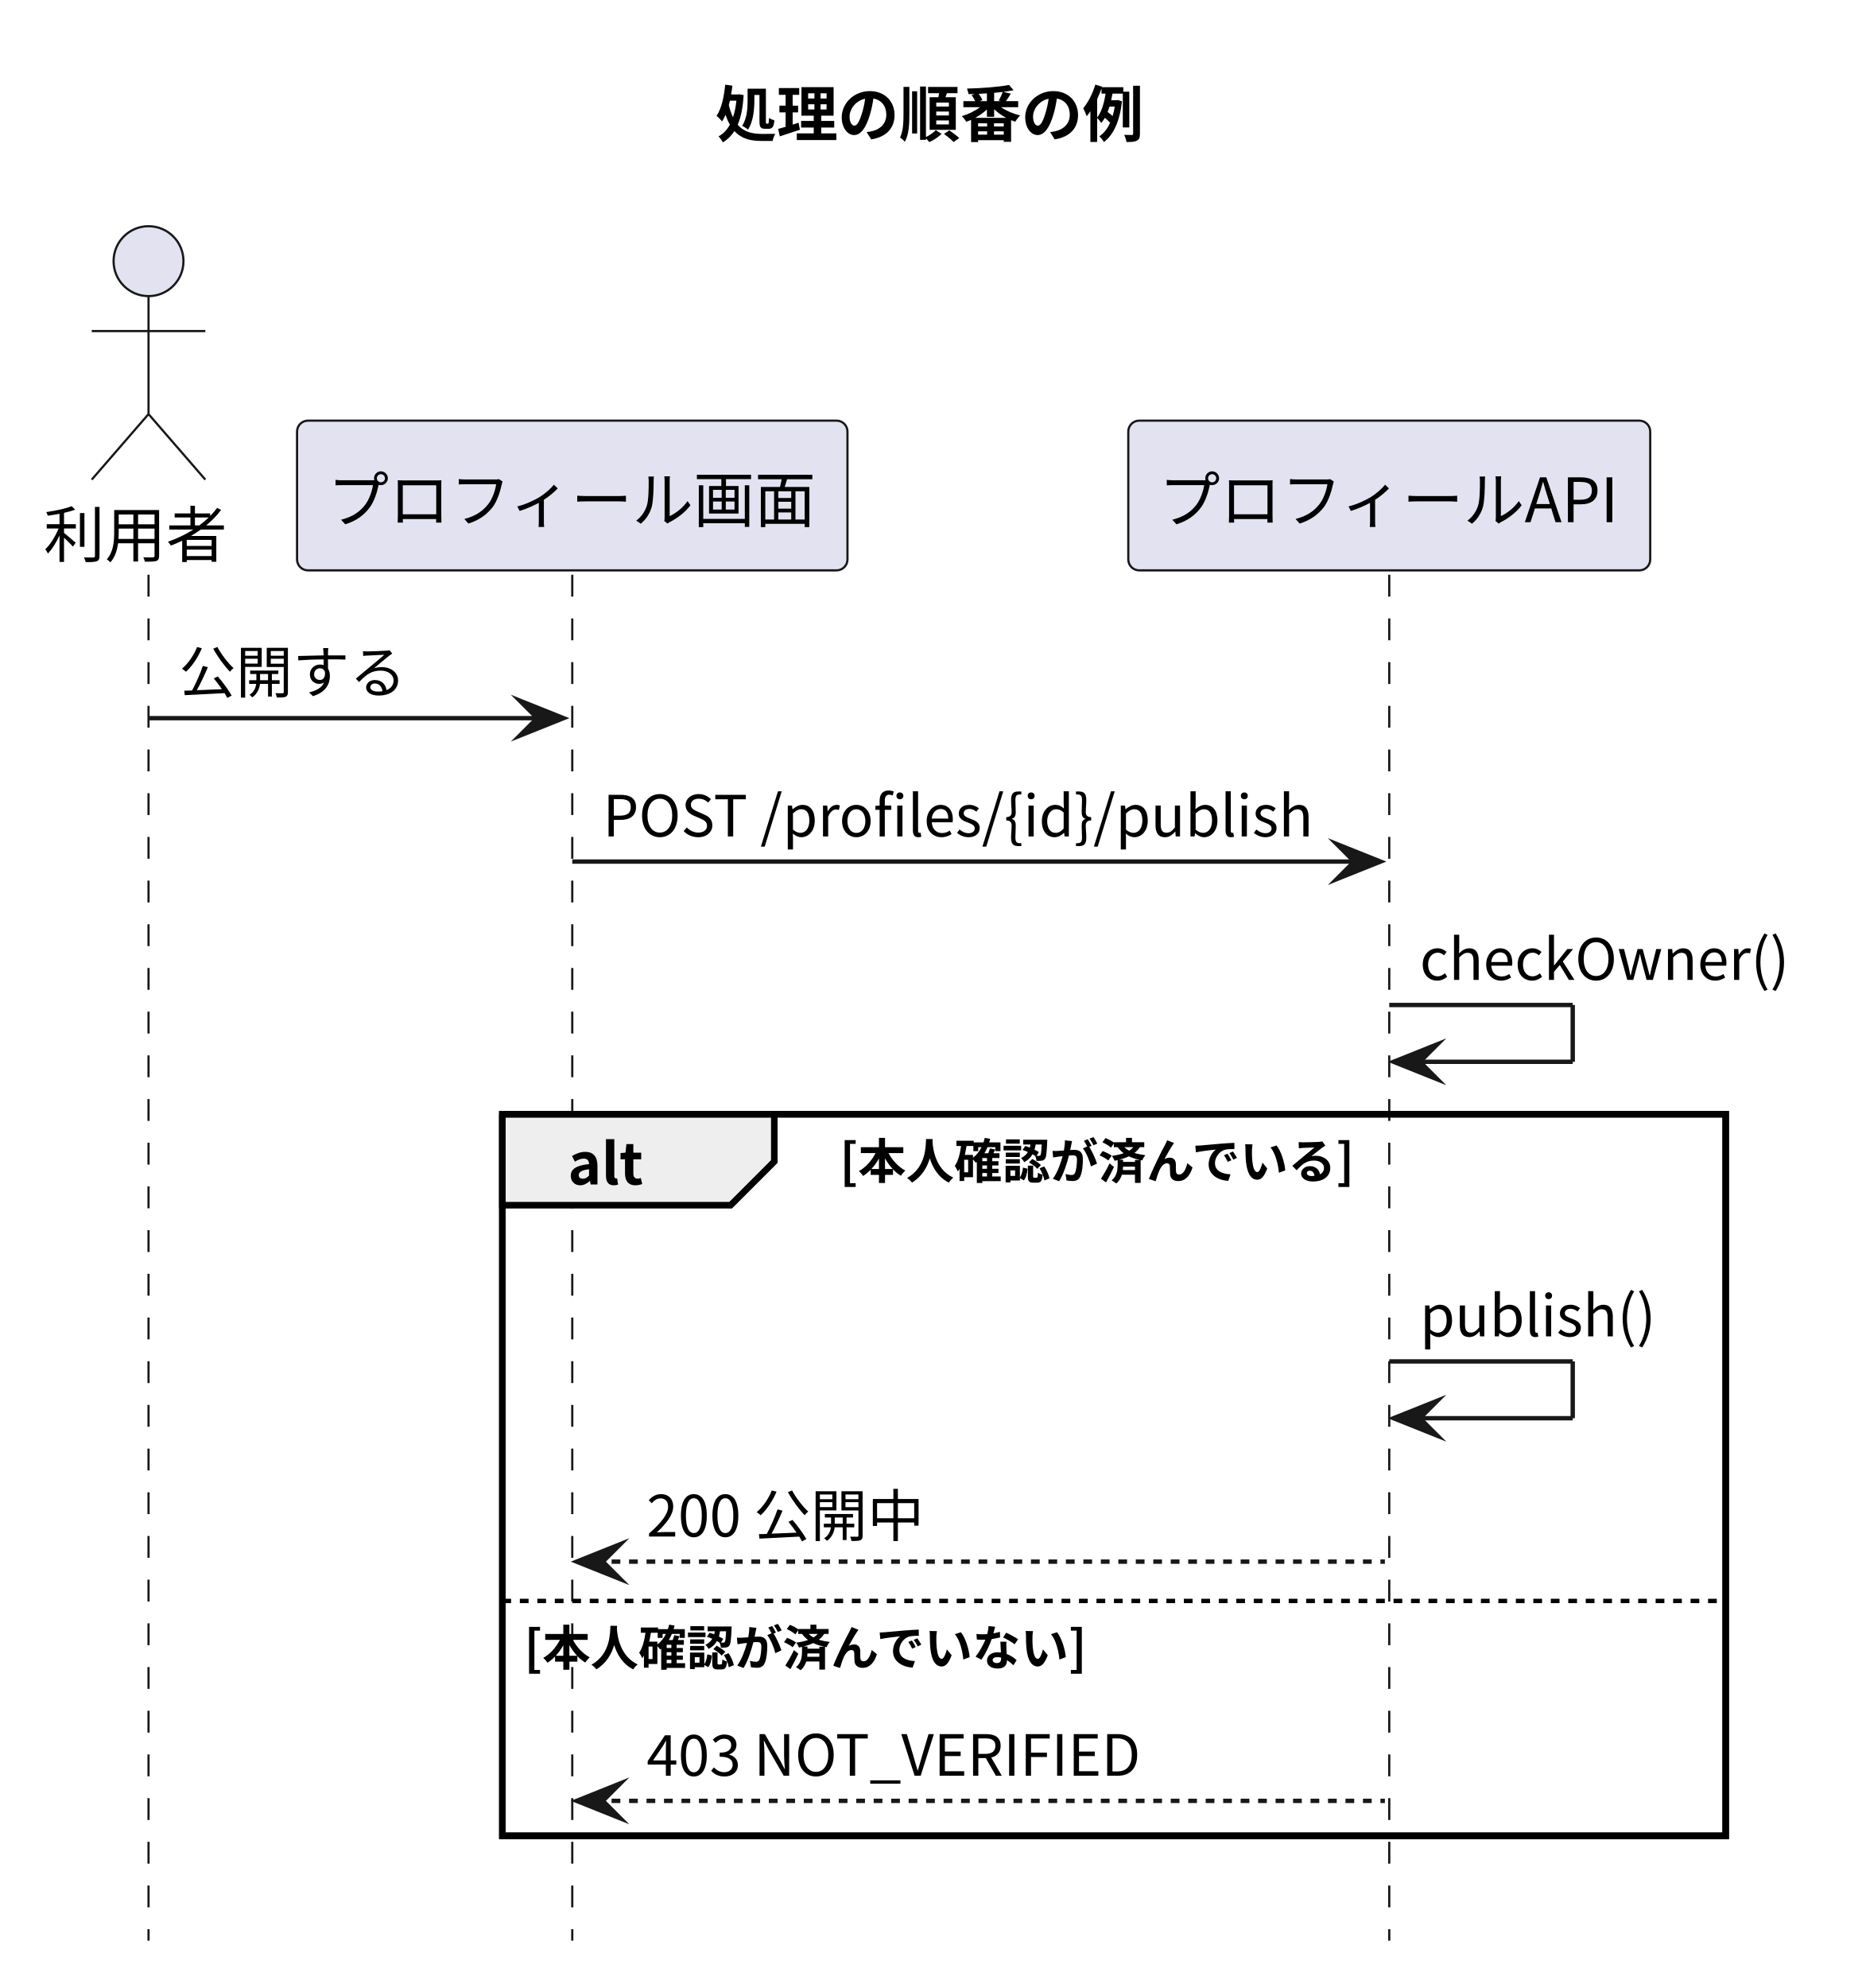
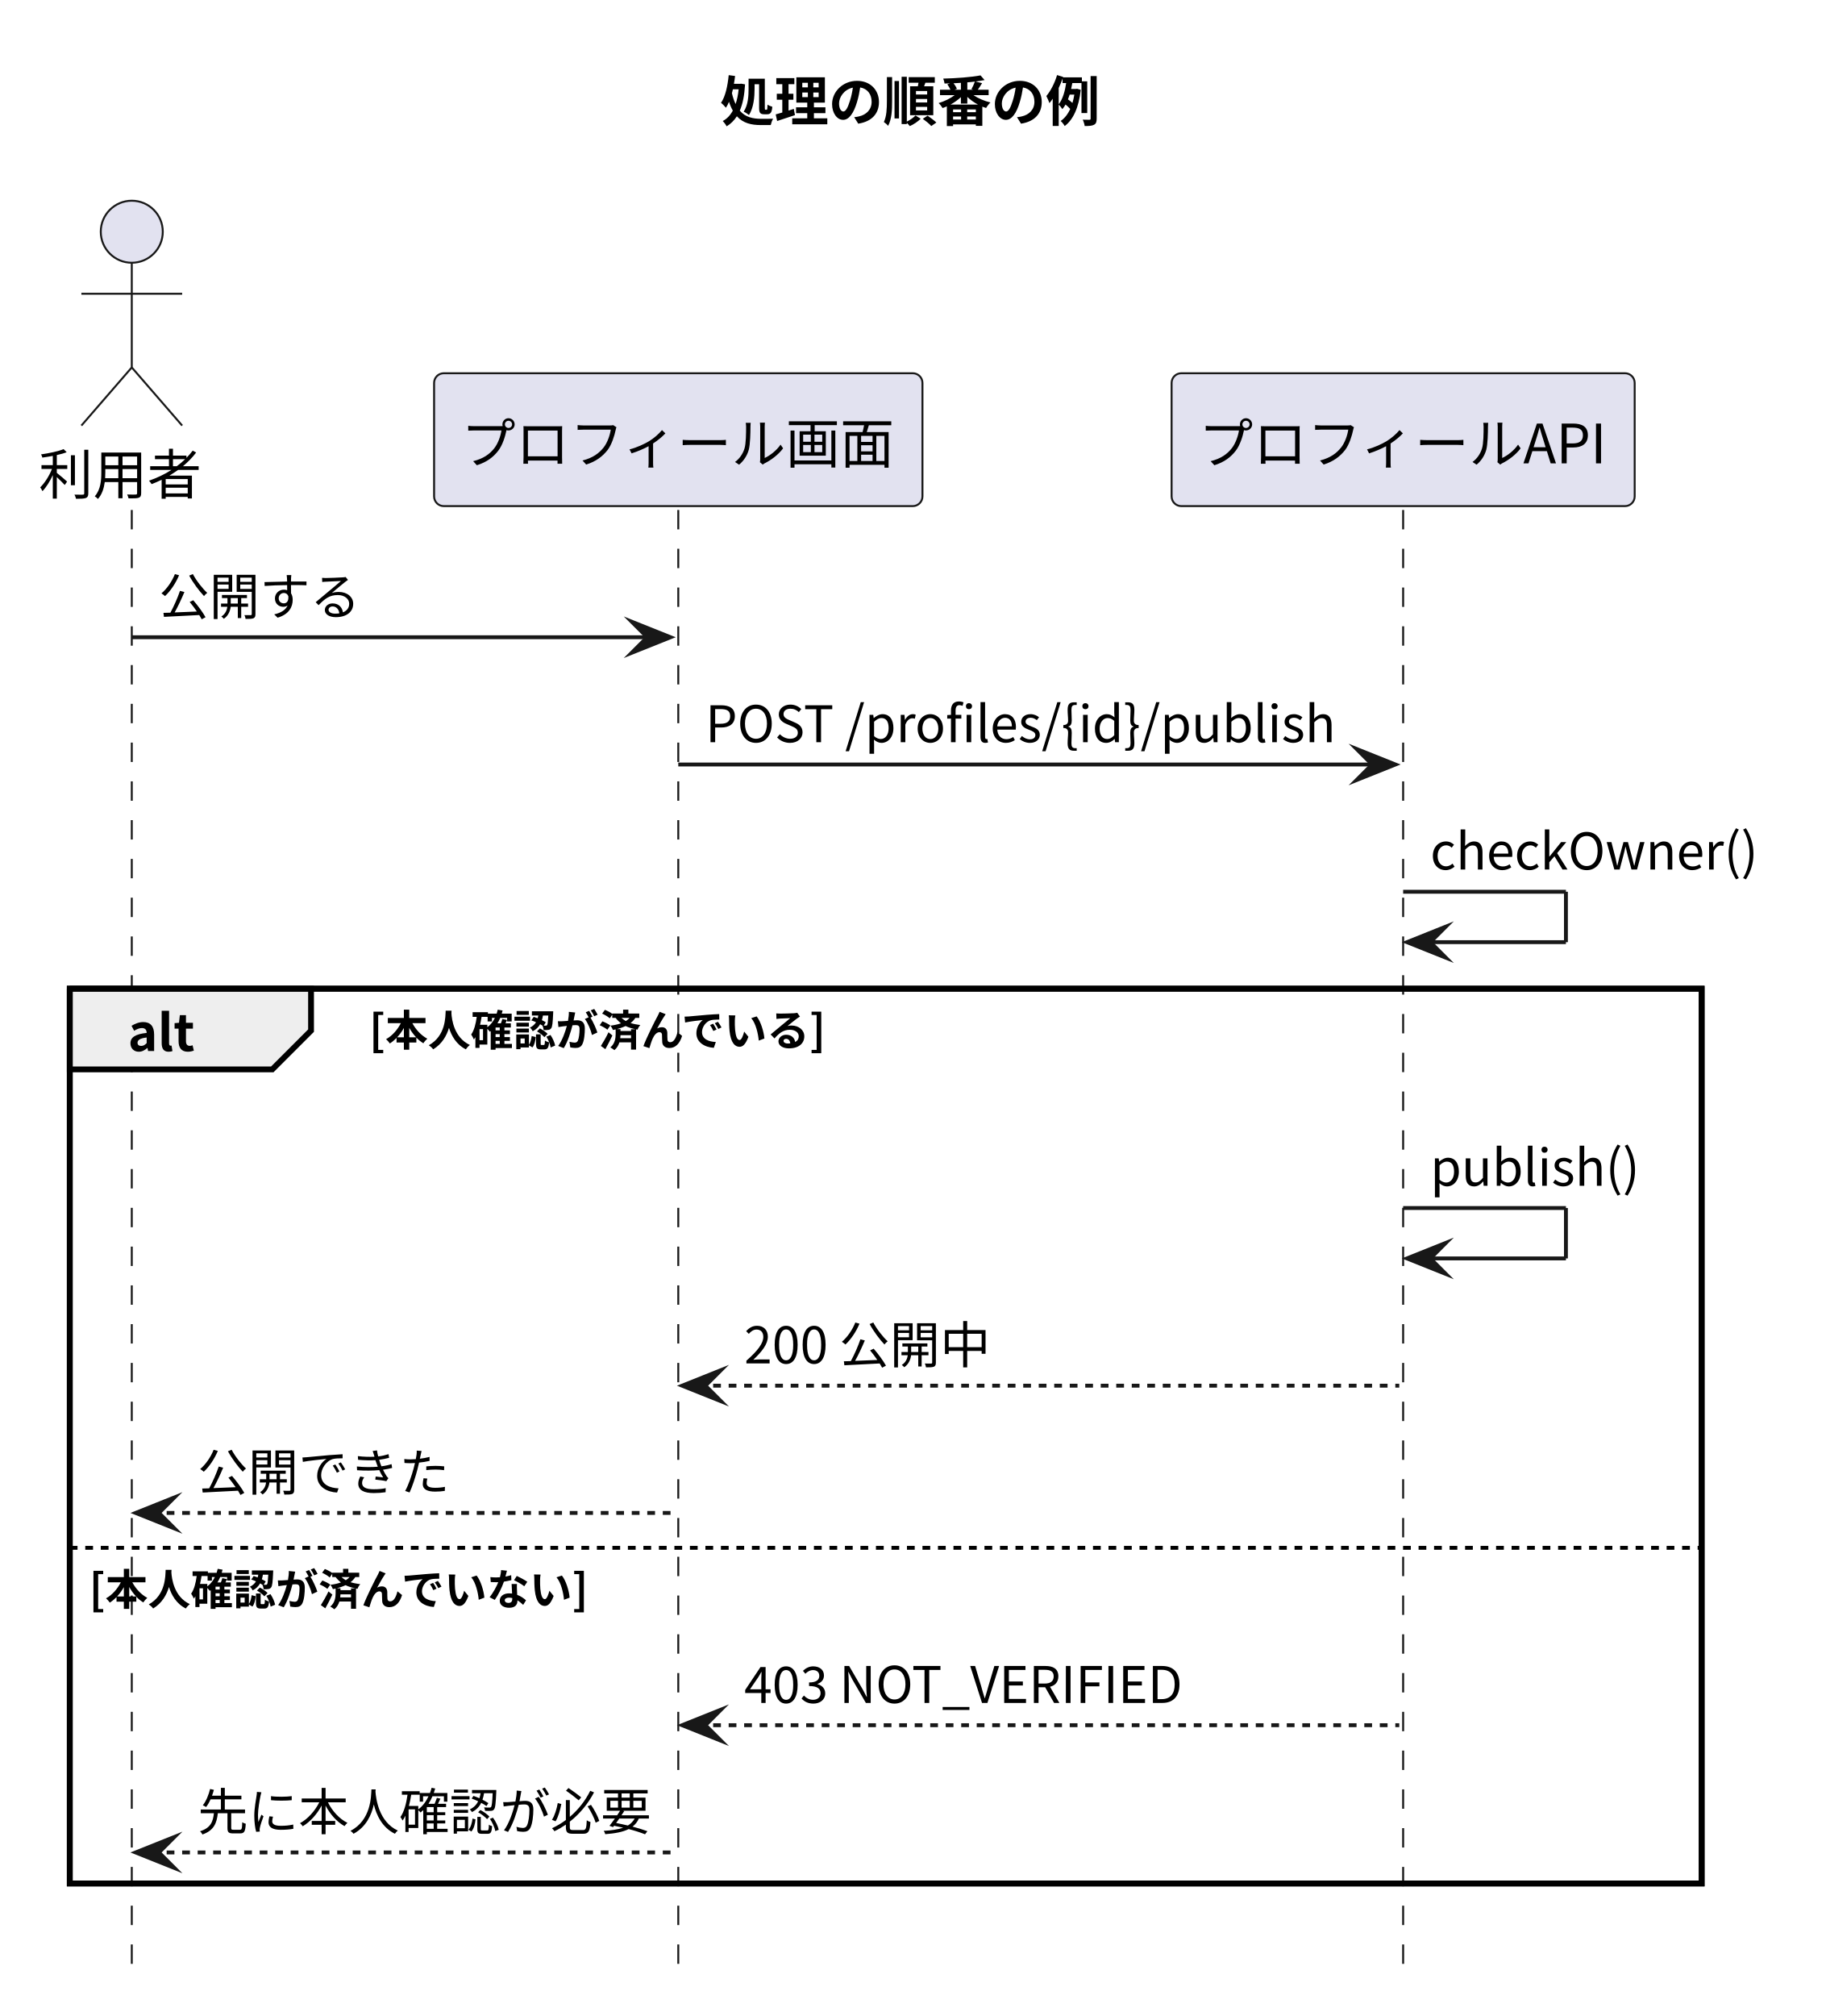
- <svg xmlns="http://www.w3.org/2000/svg" version="1.1" data-diagram-type="SEQUENCE" style="width:427px;height:455px;background:#FFFFFF;" width="427px" height="455px" viewBox="0 0 427 455" zoomAndPan="magnify" preserveAspectRatio="none" contentStyleType="text/css">
+ <svg xmlns="http://www.w3.org/2000/svg" version="1.1" data-diagram-type="SEQUENCE" style="width:471px;height:520px;background:#FFFFFF;" width="471px" height="520px" viewBox="0 0 471 520" zoomAndPan="magnify" preserveAspectRatio="none" contentStyleType="text/css">
  <defs />
  <g font-family="sans-serif" lengthAdjust="spacing">
    <g class="title" data-source-line="6">
-       <text x="163.793" y="31.24" fill="#000" font-size="14" textLength="98" font-weight="700" font-family="'Noto Sans CJK JP'">処理の順番の例</text>
+       <text x="185.793" y="31.24" fill="#000" font-size="14" textLength="98" font-weight="700" font-family="'Noto Sans CJK JP'">処理の順番の例</text>
    </g>
-     <rect x="115" y="255.016" width="280.035" height="165.152" fill="none" style="stroke:#000;stroke-width:1.5;" />
+     <rect x="18" y="255.016" width="421.035" height="230.8" fill="none" style="stroke:#000;stroke-width:1.5;" />
    <g class="participant-lifeline" data-qualified-name="User" data-entity-uid="part1" id="part1-lifeline" data-source-line="8">
      <g>
-         <rect x="30.5" y="131.544" width="8" height="312.624" fill="#000" fill-opacity="0" />
-         <line x1="34" y1="131.544" x2="34" y2="444.168" style="stroke:#181818;stroke-width:0.5;stroke-dasharray:5,5;" />
+         <rect x="30.5" y="131.544" width="8" height="378.272" fill="#000" fill-opacity="0" />
+         <line x1="34" y1="131.544" x2="34" y2="509.816" style="stroke:#181818;stroke-width:0.5;stroke-dasharray:5,5;" />
      </g>
    </g>
    <g class="participant-lifeline" data-qualified-name="Screen" data-entity-uid="part2" id="part2-lifeline" data-source-line="9">
      <g>
-         <rect x="127.5" y="131.544" width="8" height="312.624" fill="#000" fill-opacity="0" />
-         <line x1="131" y1="131.544" x2="131" y2="444.168" style="stroke:#181818;stroke-width:0.5;stroke-dasharray:5,5;" />
+         <rect x="171.5" y="131.544" width="8" height="378.272" fill="#000" fill-opacity="0" />
+         <line x1="175" y1="131.544" x2="175" y2="509.816" style="stroke:#181818;stroke-width:0.5;stroke-dasharray:5,5;" />
      </g>
    </g>
    <g class="participant-lifeline" data-qualified-name="API" data-entity-uid="part3" id="part3-lifeline" data-source-line="10">
      <g>
-         <rect x="314.52" y="131.544" width="8" height="312.624" fill="#000" fill-opacity="0" />
-         <line x1="318.02" y1="131.544" x2="318.02" y2="444.168" style="stroke:#181818;stroke-width:0.5;stroke-dasharray:5,5;" />
+         <rect x="358.52" y="131.544" width="8" height="378.272" fill="#000" fill-opacity="0" />
+         <line x1="362.02" y1="131.544" x2="362.02" y2="509.816" style="stroke:#181818;stroke-width:0.5;stroke-dasharray:5,5;" />
      </g>
    </g>
    <g class="participant participant-head" data-qualified-name="User" data-entity-uid="part1" id="part1-head" data-source-line="8">
      <text x="10" y="127.512" fill="#000" font-size="14" textLength="42" font-family="'Noto Sans CJK JP'">利用者</text>
      <ellipse cx="34" cy="59.772" rx="8" ry="8" fill="#E2E2F0" style="stroke:#181818;stroke-width:0.5;" />
      <path d="M34,67.772 L34,94.772 M21,75.772 L47,75.772 M34,94.772 L21,109.772 M34,94.772 L47,109.772" style="stroke:#181818;stroke-width:0.5;" fill="none" />
    </g>
    <g class="participant participant-head" data-qualified-name="Screen" data-entity-uid="part2" id="part2-head" data-source-line="9">
-       <rect x="68" y="96.272" width="126" height="34.272" fill="#E2E2F0" style="stroke:#181818;stroke-width:0.5;" rx="2.5" ry="2.5" />
-       <text x="75" y="119.512" fill="#000" font-size="14" textLength="112" font-family="'Noto Sans CJK JP'">プロフィール画面</text>
+       <rect x="112" y="96.272" width="126" height="34.272" fill="#E2E2F0" style="stroke:#181818;stroke-width:0.5;" rx="2.5" ry="2.5" />
+       <text x="119" y="119.512" fill="#000" font-size="14" textLength="112" font-family="'Noto Sans CJK JP'">プロフィール画面</text>
    </g>
    <g class="participant participant-head" data-qualified-name="API" data-entity-uid="part3" id="part3-head" data-source-line="10">
-       <rect x="258.282" y="96.272" width="119.476" height="34.272" fill="#E2E2F0" style="stroke:#181818;stroke-width:0.5;" rx="2.5" ry="2.5" />
-       <text x="265.282" y="119.512" fill="#000" font-size="14" textLength="105.476" font-family="'Noto Sans CJK JP'">プロフィールAPI</text>
+       <rect x="302.282" y="96.272" width="119.476" height="34.272" fill="#E2E2F0" style="stroke:#181818;stroke-width:0.5;" rx="2.5" ry="2.5" />
+       <text x="309.282" y="119.512" fill="#000" font-size="14" textLength="105.476" font-family="'Noto Sans CJK JP'">プロフィールAPI</text>
    </g>
    <g class="message" data-entity-1="part1" data-entity-2="part2" id="msg1" data-source-line="12">
-       <polygon points="119,160.368,129,164.368,119,168.368,123,164.368" fill="#181818" style="stroke:#181818;stroke-width:1;stroke-linejoin:miter;stroke-miterlimit:10;" />
-       <line x1="34" y1="164.368" x2="125" y2="164.368" style="stroke:#181818;stroke-width:1;" />
+       <polygon points="163,160.368,173,164.368,163,168.368,167,164.368" fill="#181818" style="stroke:#181818;stroke-width:1;stroke-linejoin:miter;stroke-miterlimit:10;" />
+       <line x1="34" y1="164.368" x2="169" y2="164.368" style="stroke:#181818;stroke-width:1;" />
      <text x="41" y="158.624" fill="#000" font-size="13" textLength="52" font-family="'Noto Sans CJK JP'">公開する</text>
    </g>
    <g class="message" data-entity-1="part2" data-entity-2="part3" id="msg2" data-source-line="13">
-       <polygon points="306.02,193.192,316.02,197.192,306.02,201.192,310.02,197.192" fill="#181818" style="stroke:#181818;stroke-width:1;stroke-linejoin:miter;stroke-miterlimit:10;" />
-       <line x1="131" y1="197.192" x2="312.02" y2="197.192" style="stroke:#181818;stroke-width:1;" />
-       <text x="138" y="191.448" fill="#000" font-size="13" textLength="163.02" font-family="'Noto Sans CJK JP'">POST /profiles/{id}/publish</text>
+       <polygon points="350.02,193.192,360.02,197.192,350.02,201.192,354.02,197.192" fill="#181818" style="stroke:#181818;stroke-width:1;stroke-linejoin:miter;stroke-miterlimit:10;" />
+       <line x1="175" y1="197.192" x2="356.02" y2="197.192" style="stroke:#181818;stroke-width:1;" />
+       <text x="182" y="191.448" fill="#000" font-size="13" textLength="163.02" font-family="'Noto Sans CJK JP'">POST /profiles/{id}/publish</text>
    </g>
    <g class="message" data-entity-1="part3" data-entity-2="part3" id="msg3" data-source-line="14">
-       <line x1="318.02" y1="230.016" x2="360.02" y2="230.016" style="stroke:#181818;stroke-width:1;" />
-       <line x1="360.02" y1="230.016" x2="360.02" y2="243.016" style="stroke:#181818;stroke-width:1;" />
-       <line x1="319.02" y1="243.016" x2="360.02" y2="243.016" style="stroke:#181818;stroke-width:1;" />
-       <polygon points="329.02,239.016,319.02,243.016,329.02,247.016,325.02,243.016" fill="#181818" style="stroke:#181818;stroke-width:1;stroke-linejoin:miter;stroke-miterlimit:10;" />
-       <text x="325.02" y="224.272" fill="#000" font-size="13" textLength="84.565" font-family="'Noto Sans CJK JP'">checkOwner()</text>
+       <line x1="362.02" y1="230.016" x2="404.02" y2="230.016" style="stroke:#181818;stroke-width:1;" />
+       <line x1="404.02" y1="230.016" x2="404.02" y2="243.016" style="stroke:#181818;stroke-width:1;" />
+       <line x1="363.02" y1="243.016" x2="404.02" y2="243.016" style="stroke:#181818;stroke-width:1;" />
+       <polygon points="373.02,239.016,363.02,243.016,373.02,247.016,369.02,243.016" fill="#181818" style="stroke:#181818;stroke-width:1;stroke-linejoin:miter;stroke-miterlimit:10;" />
+       <text x="369.02" y="224.272" fill="#000" font-size="13" textLength="84.565" font-family="'Noto Sans CJK JP'">checkOwner()</text>
    </g>
-     <path d="M115,255.016 L177.251,255.016 L177.251,265.84 L167.251,275.84 L115,275.84 L115,255.016" style="stroke:#000;stroke-width:1.5;" fill="#EEE" />
-     <rect x="115" y="255.016" width="280.035" height="165.152" fill="none" style="stroke:#000;stroke-width:1.5;" />
-     <text x="130" y="271.096" fill="#000" font-size="13" textLength="17.251" font-weight="700" font-family="'Noto Sans CJK JP'">alt</text>
-     <text x="192.251" y="269.776" fill="#000" font-size="11" textLength="118.315" font-weight="700" font-family="'Noto Sans CJK JP'">[本人確認が済んでいる]</text>
+     <path d="M18,255.016 L80.251,255.016 L80.251,265.84 L70.251,275.84 L18,275.84 L18,255.016" style="stroke:#000;stroke-width:1.5;" fill="#EEE" />
+     <rect x="18" y="255.016" width="421.035" height="230.8" fill="none" style="stroke:#000;stroke-width:1.5;" />
+     <text x="33" y="271.096" fill="#000" font-size="13" textLength="17.251" font-weight="700" font-family="'Noto Sans CJK JP'">alt</text>
+     <text x="95.251" y="269.776" fill="#000" font-size="11" textLength="118.315" font-weight="700" font-family="'Noto Sans CJK JP'">[本人確認が済んでいる]</text>
    <g class="message" data-entity-1="part3" data-entity-2="part3" id="msg4" data-source-line="16">
-       <line x1="318.02" y1="311.592" x2="360.02" y2="311.592" style="stroke:#181818;stroke-width:1;" />
-       <line x1="360.02" y1="311.592" x2="360.02" y2="324.592" style="stroke:#181818;stroke-width:1;" />
-       <line x1="319.02" y1="324.592" x2="360.02" y2="324.592" style="stroke:#181818;stroke-width:1;" />
-       <polygon points="329.02,320.592,319.02,324.592,329.02,328.592,325.02,324.592" fill="#181818" style="stroke:#181818;stroke-width:1;stroke-linejoin:miter;stroke-miterlimit:10;" />
-       <text x="325.02" y="305.848" fill="#000" font-size="13" textLength="54.015" font-family="'Noto Sans CJK JP'">publish()</text>
+       <line x1="362.02" y1="311.592" x2="404.02" y2="311.592" style="stroke:#181818;stroke-width:1;" />
+       <line x1="404.02" y1="311.592" x2="404.02" y2="324.592" style="stroke:#181818;stroke-width:1;" />
+       <line x1="363.02" y1="324.592" x2="404.02" y2="324.592" style="stroke:#181818;stroke-width:1;" />
+       <polygon points="373.02,320.592,363.02,324.592,373.02,328.592,369.02,324.592" fill="#181818" style="stroke:#181818;stroke-width:1;stroke-linejoin:miter;stroke-miterlimit:10;" />
+       <text x="369.02" y="305.848" fill="#000" font-size="13" textLength="54.015" font-family="'Noto Sans CJK JP'">publish()</text>
    </g>
    <g class="message" data-entity-1="part3" data-entity-2="part2" id="msg5" data-source-line="17">
-       <polygon points="142,353.416,132,357.416,142,361.416,138,357.416" fill="#181818" style="stroke:#181818;stroke-width:1;stroke-linejoin:miter;stroke-miterlimit:10;" />
-       <line x1="136" y1="357.416" x2="317.02" y2="357.416" style="stroke:#181818;stroke-width:1;stroke-dasharray:2,2;" />
-       <text x="148" y="351.672" fill="#000" font-size="13" textLength="63.557" font-family="'Noto Sans CJK JP'">200 公開中</text>
+       <polygon points="186,353.416,176,357.416,186,361.416,182,357.416" fill="#181818" style="stroke:#181818;stroke-width:1;stroke-linejoin:miter;stroke-miterlimit:10;" />
+       <line x1="180" y1="357.416" x2="361.02" y2="357.416" style="stroke:#181818;stroke-width:1;stroke-dasharray:2,2;" />
+       <text x="192" y="351.672" fill="#000" font-size="13" textLength="63.557" font-family="'Noto Sans CJK JP'">200 公開中</text>
    </g>
-     <line x1="115" y1="366.416" x2="395.035" y2="366.416" style="stroke:#000;stroke-width:1;stroke-dasharray:2,2;" />
-     <text x="120" y="381.176" fill="#000" font-size="11" textLength="129.315" font-weight="700" font-family="'Noto Sans CJK JP'">[本人確認が済んでいない]</text>
-     <g class="message" data-entity-1="part3" data-entity-2="part2" id="msg6" data-source-line="19">
-       <polygon points="142,408.168,132,412.168,142,416.168,138,412.168" fill="#181818" style="stroke:#181818;stroke-width:1;stroke-linejoin:miter;stroke-miterlimit:10;" />
-       <line x1="136" y1="412.168" x2="317.02" y2="412.168" style="stroke:#181818;stroke-width:1;stroke-dasharray:2,2;" />
-       <text x="148" y="406.424" fill="#000" font-size="13" textLength="113.438" font-family="'Noto Sans CJK JP'">403 NOT_VERIFIED</text>
+     <g class="message" data-entity-1="part2" data-entity-2="part1" id="msg6" data-source-line="18">
+       <polygon points="45,386.24,35,390.24,45,394.24,41,390.24" fill="#181818" style="stroke:#181818;stroke-width:1;stroke-linejoin:miter;stroke-miterlimit:10;" />
+       <line x1="39" y1="390.24" x2="174" y2="390.24" style="stroke:#181818;stroke-width:1;stroke-dasharray:2,2;" />
+       <text x="51" y="384.496" fill="#000" font-size="13" textLength="65" font-family="'Noto Sans CJK JP'">公開できた</text>
+     </g>
+     <line x1="18" y1="399.24" x2="439.035" y2="399.24" style="stroke:#000;stroke-width:1;stroke-dasharray:2,2;" />
+     <text x="23" y="414" fill="#000" font-size="11" textLength="129.315" font-weight="700" font-family="'Noto Sans CJK JP'">[本人確認が済んでいない]</text>
+     <g class="message" data-entity-1="part3" data-entity-2="part2" id="msg7" data-source-line="20">
+       <polygon points="186,440.992,176,444.992,186,448.992,182,444.992" fill="#181818" style="stroke:#181818;stroke-width:1;stroke-linejoin:miter;stroke-miterlimit:10;" />
+       <line x1="180" y1="444.992" x2="361.02" y2="444.992" style="stroke:#181818;stroke-width:1;stroke-dasharray:2,2;" />
+       <text x="192" y="439.248" fill="#000" font-size="13" textLength="113.438" font-family="'Noto Sans CJK JP'">403 NOT_VERIFIED</text>
+     </g>
+     <g class="message" data-entity-1="part2" data-entity-2="part1" id="msg8" data-source-line="21">
+       <polygon points="45,473.816,35,477.816,45,481.816,41,477.816" fill="#181818" style="stroke:#181818;stroke-width:1;stroke-linejoin:miter;stroke-miterlimit:10;" />
+       <line x1="39" y1="477.816" x2="174" y2="477.816" style="stroke:#181818;stroke-width:1;stroke-dasharray:2,2;" />
+       <text x="51" y="472.072" fill="#000" font-size="13" textLength="117" font-family="'Noto Sans CJK JP'">先に本人確認が必要</text>
    </g>
  </g>
</svg>
